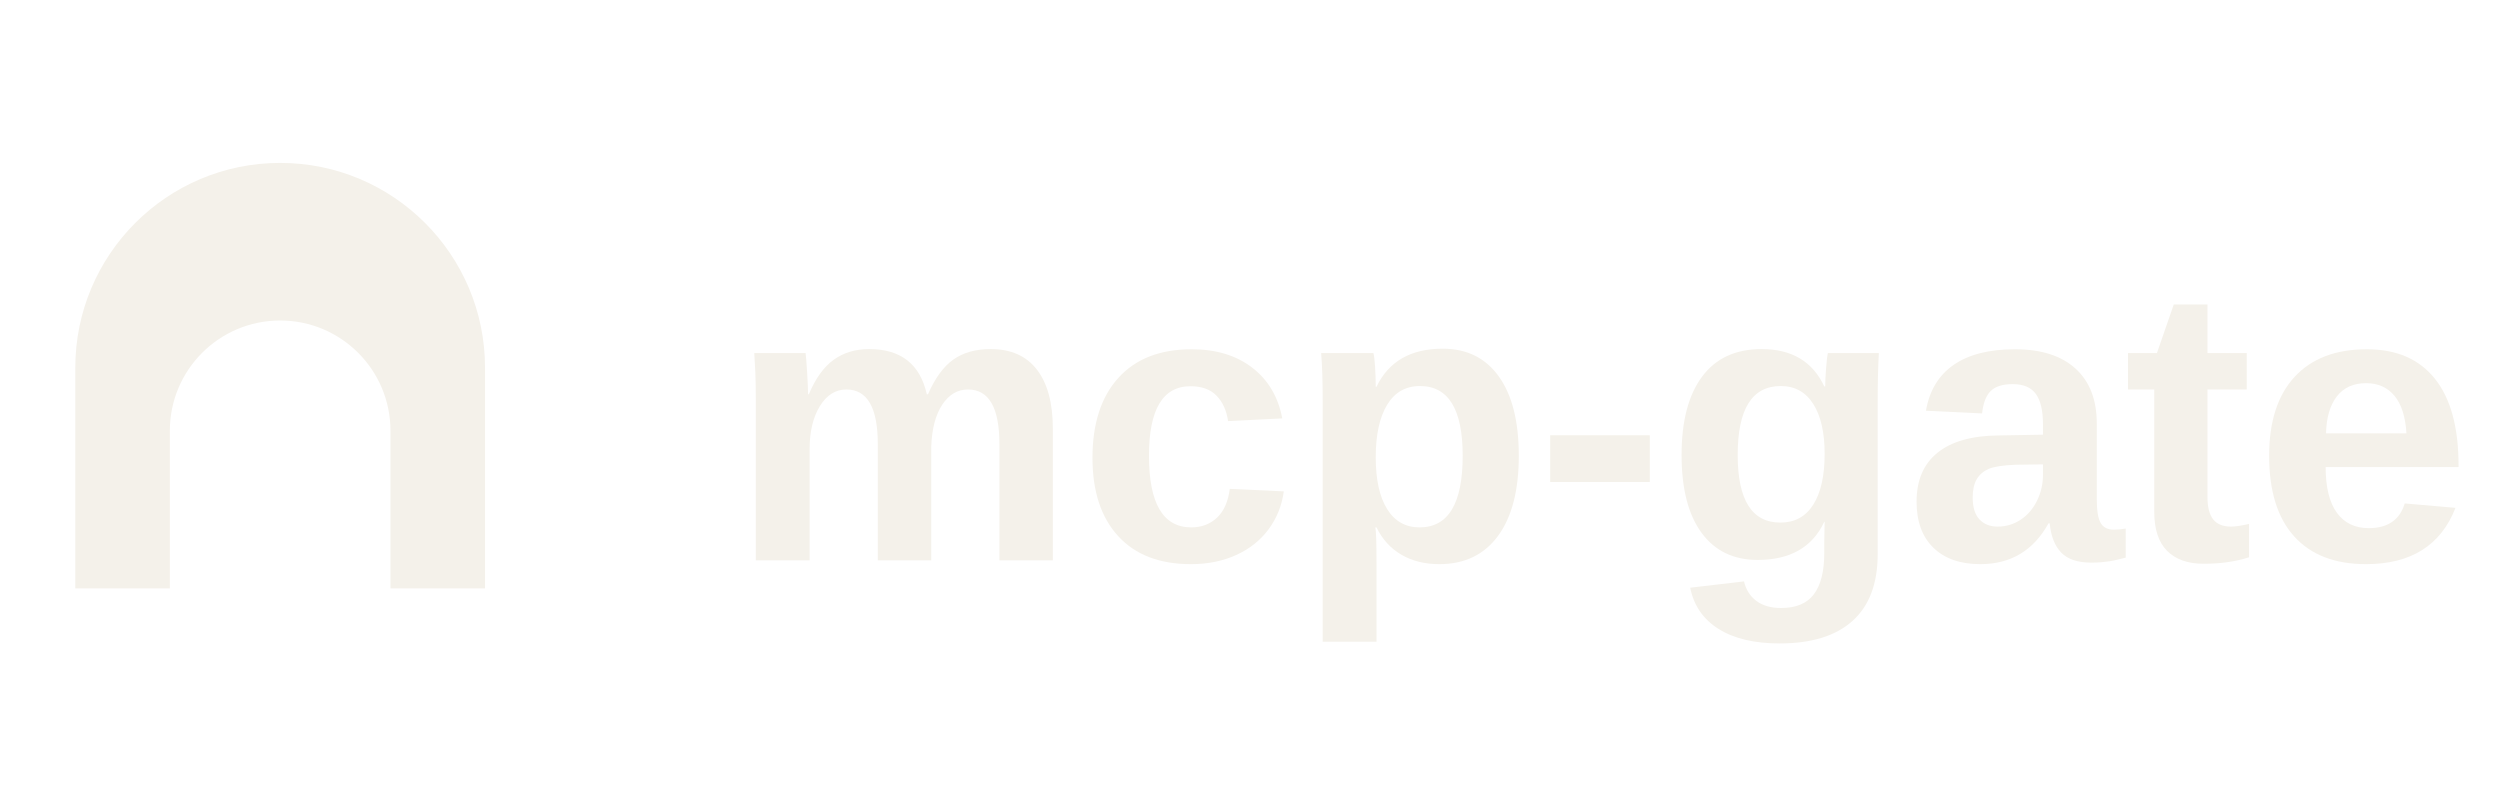
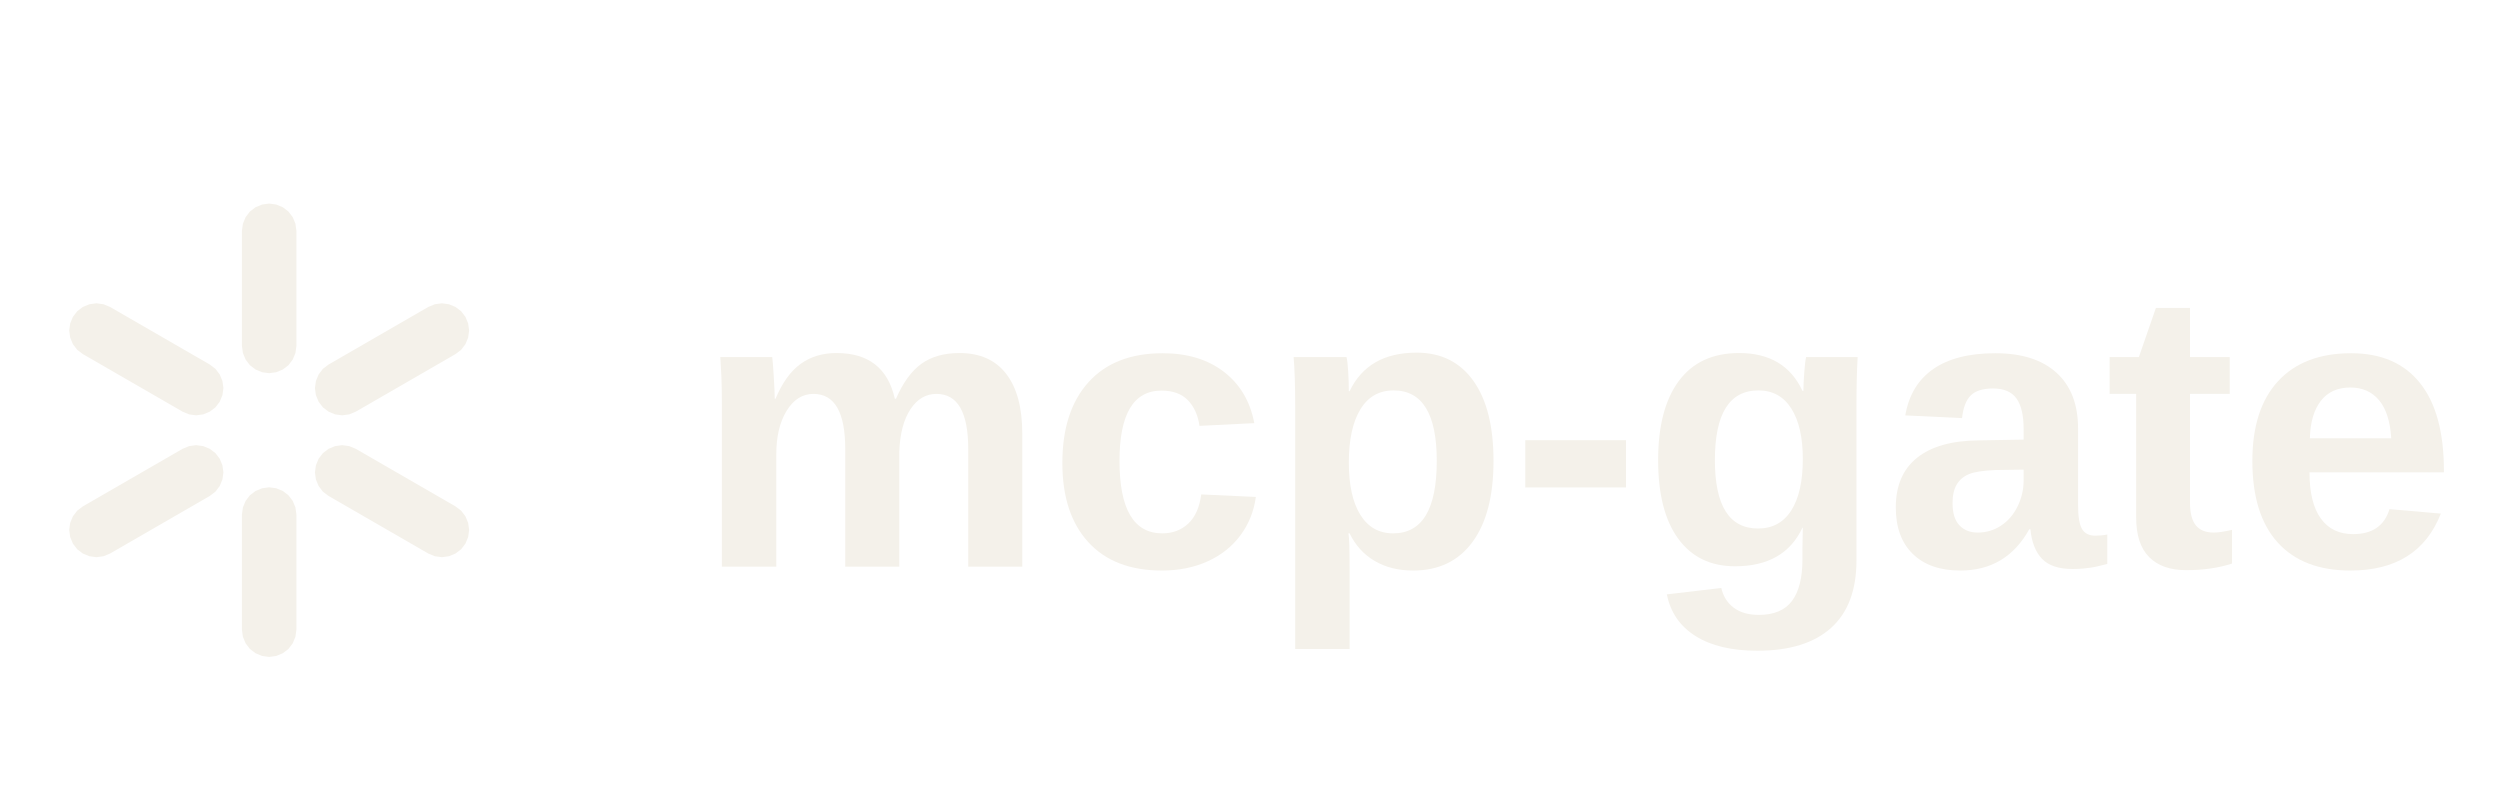
- <svg xmlns="http://www.w3.org/2000/svg" viewBox="0 0 178.47 56.00" role="img" aria-label="mcp-gate">
+ <svg xmlns="http://www.w3.org/2000/svg" viewBox="0 0 176.47 56.00" role="img" aria-label="mcp-gate">
  <g fill="#f4f1ea">
-     <path transform="translate(2.00 9.38) scale(0.5625)" d="M6 58 L6 30 A26 26 0 0 1 58 30 L58 58 L46 58 L46 38 A14 14 0 0 0 18 38 L18 58 Z" />
-     <g transform="translate(52.00 40.00)">
+     <g transform="translate(2.00 13.37) scale(0.53125)">
+       <path d="M35.62 5.50 L35.49 4.56 L35.13 3.69 L34.56 2.94 L33.81 2.37 L32.94 2.01 L32.00 1.88 L31.06 2.01 L30.19 2.37 L29.44 2.94 L28.87 3.69 L28.51 4.56 L28.38 5.50 L28.38 20.80 L28.51 21.74 L28.87 22.61 L29.44 23.36 L30.19 23.93 L31.06 24.29 L32.00 24.42 L32.94 24.29 L33.81 23.93 L34.56 23.36 L35.13 22.61 L35.49 21.74 L35.62 20.80 Z" />
+       <path d="M56.76 21.88 L57.51 21.31 L58.08 20.56 L58.44 19.69 L58.57 18.75 L58.44 17.81 L58.08 16.94 L57.51 16.19 L56.76 15.62 L55.89 15.26 L54.95 15.13 L54.01 15.26 L53.14 15.62 L39.89 23.27 L39.14 23.84 L38.57 24.59 L38.21 25.46 L38.08 26.40 L38.21 27.34 L38.57 28.21 L39.14 28.96 L39.89 29.53 L40.76 29.89 L41.70 30.02 L42.64 29.89 L43.51 29.53 Z" />
+       <path d="M53.14 48.38 L54.01 48.74 L54.95 48.87 L55.89 48.74 L56.76 48.38 L57.51 47.81 L58.08 47.06 L58.44 46.19 L58.57 45.25 L58.44 44.31 L58.08 43.44 L57.51 42.69 L56.76 42.12 L43.51 34.47 L42.64 34.11 L41.70 33.98 L40.76 34.11 L39.89 34.47 L39.14 35.04 L38.57 35.79 L38.21 36.66 L38.08 37.60 L38.21 38.54 L38.57 39.41 L39.14 40.16 L39.89 40.73 Z" />
+       <path d="M28.38 58.50 L28.51 59.44 L28.87 60.31 L29.44 61.06 L30.19 61.63 L31.06 61.99 L32.00 62.12 L32.94 61.99 L33.81 61.63 L34.56 61.06 L35.13 60.31 L35.49 59.44 L35.62 58.50 L35.62 43.20 L35.49 42.26 L35.13 41.39 L34.56 40.64 L33.81 40.07 L32.94 39.71 L32.00 39.58 L31.06 39.71 L30.19 40.07 L29.44 40.64 L28.87 41.39 L28.51 42.26 L28.38 43.20 Z" />
+       <path d="M7.24 42.12 L6.49 42.69 L5.92 43.44 L5.56 44.31 L5.43 45.25 L5.56 46.19 L5.92 47.06 L6.49 47.81 L7.24 48.38 L8.11 48.74 L9.05 48.87 L9.99 48.74 L10.86 48.38 L24.11 40.73 L24.86 40.16 L25.43 39.41 L25.79 38.54 L25.92 37.60 L25.79 36.66 L25.43 35.79 L24.86 35.04 L24.11 34.47 L23.24 34.11 L22.30 33.98 L21.36 34.11 L20.49 34.47 Z" />
+       <path d="M10.86 15.62 L9.99 15.26 L9.05 15.13 L8.11 15.26 L7.24 15.62 L6.49 16.19 L5.92 16.94 L5.56 17.81 L5.43 18.75 L5.56 19.69 L5.92 20.56 L6.49 21.31 L7.24 21.88 L20.49 29.53 L21.36 29.89 L22.30 30.02 L23.24 29.89 L24.11 29.53 L24.86 28.96 L25.43 28.21 L25.79 27.34 L25.92 26.40 L25.79 25.46 L25.43 24.59 L24.86 23.84 L24.11 23.27 Z" />
+     </g>
+     <g transform="translate(49.00 40.00)">
      <path d="M780 0V607Q780 892 616 892Q531 892 477.5 805.0Q424 718 424 580V0H143V840Q143 927 140.5 982.5Q138 1038 135 1082H403Q406 1063 411.0 980.5Q416 898 416 867H420Q472 991 549.5 1047.0Q627 1103 735 1103Q983 1103 1036 867H1042Q1097 993 1174.0 1048.0Q1251 1103 1370 1103Q1528 1103 1611.0 995.5Q1694 888 1694 687V0H1415V607Q1415 892 1251 892Q1169 892 1116.5 812.5Q1064 733 1059 593V0Z" transform="translate(0.000 0) scale(0.013672 -0.013672)" />
      <path d="M594 -20Q348 -20 214.0 126.5Q80 273 80 535Q80 803 215.0 952.5Q350 1102 598 1102Q789 1102 914.0 1006.0Q1039 910 1071 741L788 727Q776 810 728.0 859.5Q680 909 592 909Q375 909 375 546Q375 172 596 172Q676 172 730.0 222.5Q784 273 797 373L1079 360Q1064 249 999.5 162.0Q935 75 830.0 27.5Q725 -20 594 -20Z" transform="translate(24.896 0) scale(0.013672 -0.013672)" />
      <path d="M1167 546Q1167 275 1058.5 127.5Q950 -20 752 -20Q638 -20 553.5 29.5Q469 79 424 172H418Q424 142 424 -10V-425H143V833Q143 986 135 1082H408Q413 1064 416.5 1011.0Q420 958 420 906H424Q519 1105 770 1105Q959 1105 1063.0 959.5Q1167 814 1167 546ZM874 546Q874 910 651 910Q539 910 479.5 812.0Q420 714 420 538Q420 363 479.5 267.5Q539 172 649 172Q874 172 874 546Z" transform="translate(40.469 0) scale(0.013672 -0.013672)" />
      <path d="M80 409V653H600V409Z" transform="translate(57.572 0) scale(0.013672 -0.013672)" />
      <path d="M596 -434Q398 -434 277.5 -358.5Q157 -283 129 -143L410 -110Q425 -175 474.5 -212.0Q524 -249 604 -249Q721 -249 775.0 -177.0Q829 -105 829 37V94L831 201H829Q736 2 481 2Q292 2 188.0 144.0Q84 286 84 550Q84 815 191.0 959.0Q298 1103 502 1103Q738 1103 829 908H834Q834 943 838.5 1003.0Q843 1063 848 1082H1114Q1108 974 1108 832V33Q1108 -198 977.0 -316.0Q846 -434 596 -434ZM831 556Q831 723 771.5 816.5Q712 910 602 910Q377 910 377 550Q377 197 600 197Q712 197 771.5 290.5Q831 384 831 556Z" transform="translate(66.896 0) scale(0.013672 -0.013672)" />
      <path d="M393 -20Q236 -20 148.0 65.5Q60 151 60 306Q60 474 169.5 562.0Q279 650 487 652L720 656V711Q720 817 683.0 868.5Q646 920 562 920Q484 920 447.5 884.5Q411 849 402 767L109 781Q136 939 253.5 1020.5Q371 1102 574 1102Q779 1102 890.0 1001.0Q1001 900 1001 714V320Q1001 229 1021.5 194.5Q1042 160 1090 160Q1122 160 1152 166V14Q1127 8 1107.0 3.0Q1087 -2 1067.0 -5.0Q1047 -8 1024.5 -10.0Q1002 -12 972 -12Q866 -12 815.5 40.0Q765 92 755 193H749Q631 -20 393 -20ZM720 501 576 499Q478 495 437.0 477.5Q396 460 374.5 424.0Q353 388 353 328Q353 251 388.5 213.5Q424 176 483 176Q549 176 603.5 212.0Q658 248 689.0 311.5Q720 375 720 446Z" transform="translate(84.000 0) scale(0.013672 -0.013672)" />
      <path d="M420 -18Q296 -18 229.0 49.5Q162 117 162 254V892H25V1082H176L264 1336H440V1082H645V892H440V330Q440 251 470.0 213.5Q500 176 563 176Q596 176 657 190V16Q553 -18 420 -18Z" transform="translate(99.572 0) scale(0.013672 -0.013672)" />
      <path d="M586 -20Q342 -20 211.0 124.5Q80 269 80 546Q80 814 213.0 958.0Q346 1102 590 1102Q823 1102 946.0 947.5Q1069 793 1069 495V487H375Q375 329 433.5 248.5Q492 168 600 168Q749 168 788 297L1053 274Q938 -20 586 -20ZM586 925Q487 925 433.5 856.0Q380 787 377 663H797Q789 794 734.0 859.5Q679 925 586 925Z" transform="translate(108.896 0) scale(0.013672 -0.013672)" />
    </g>
  </g>
</svg>
